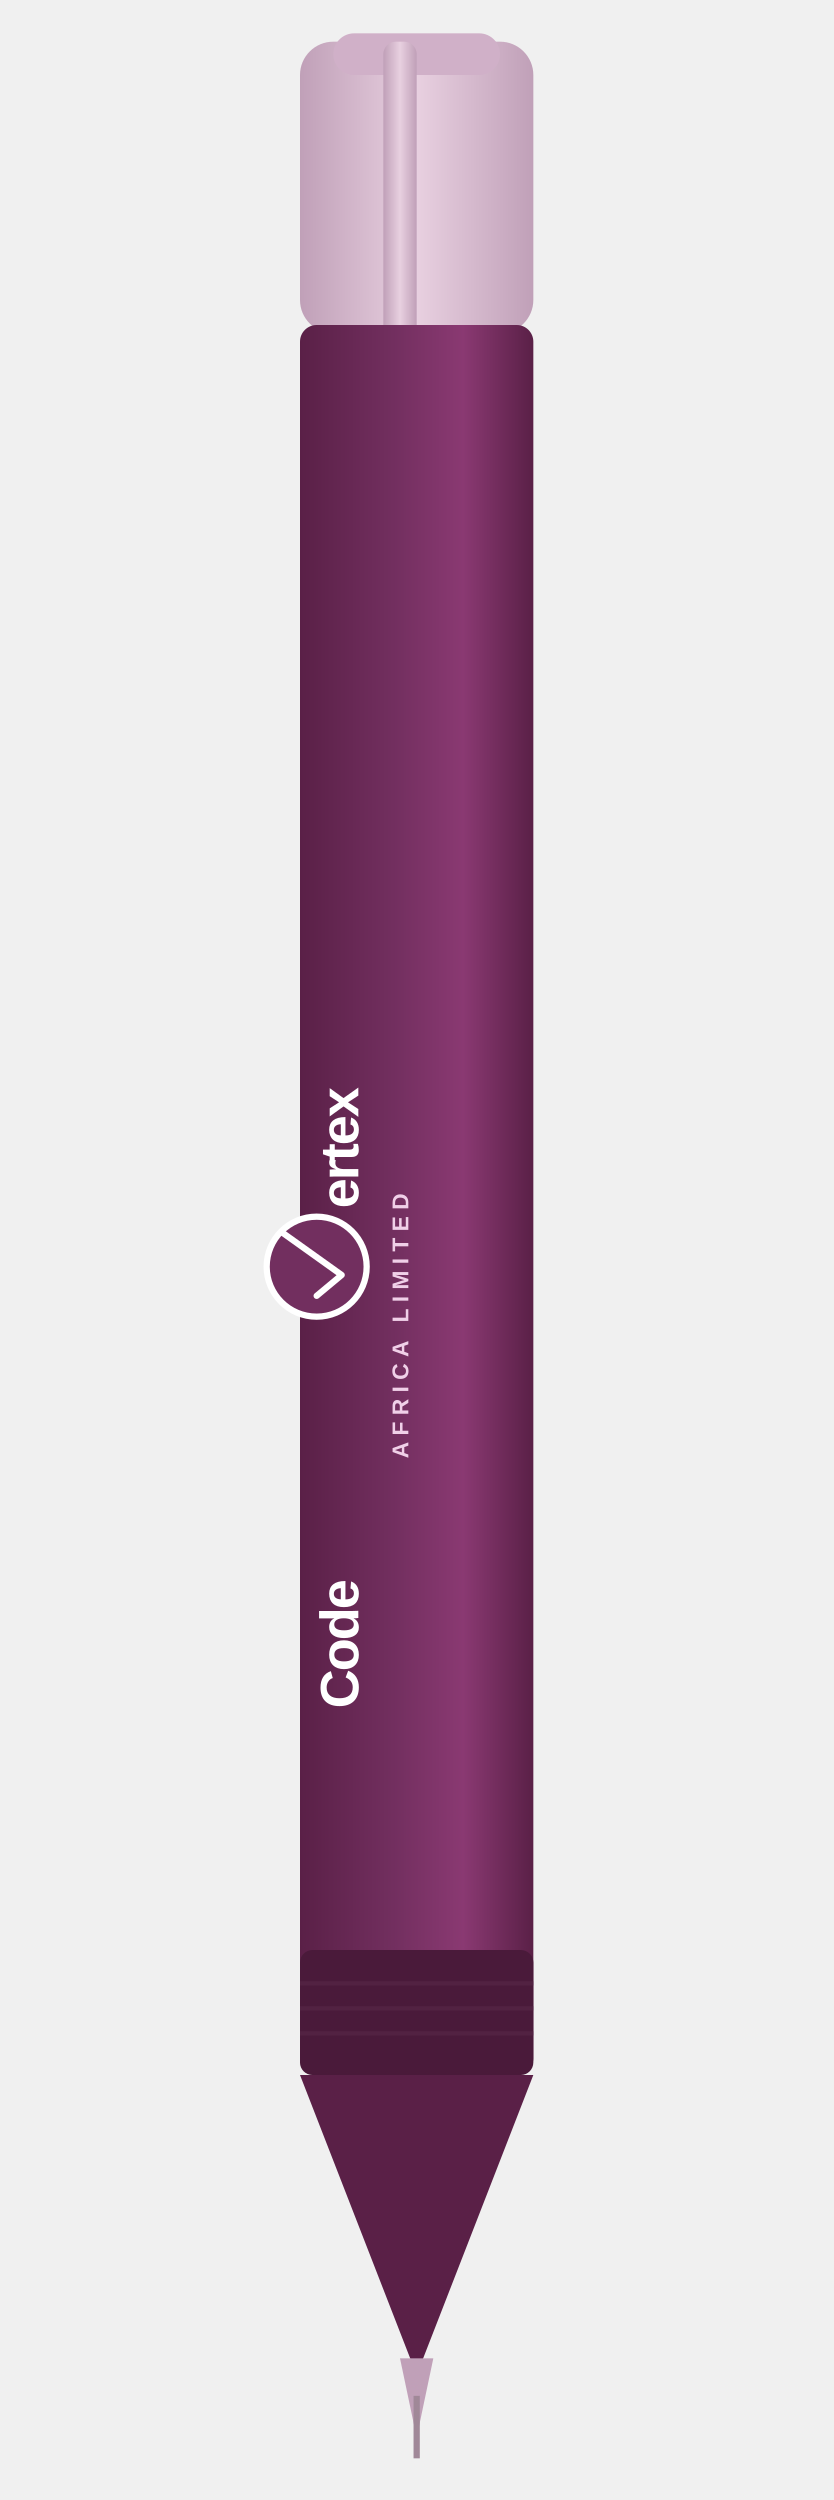
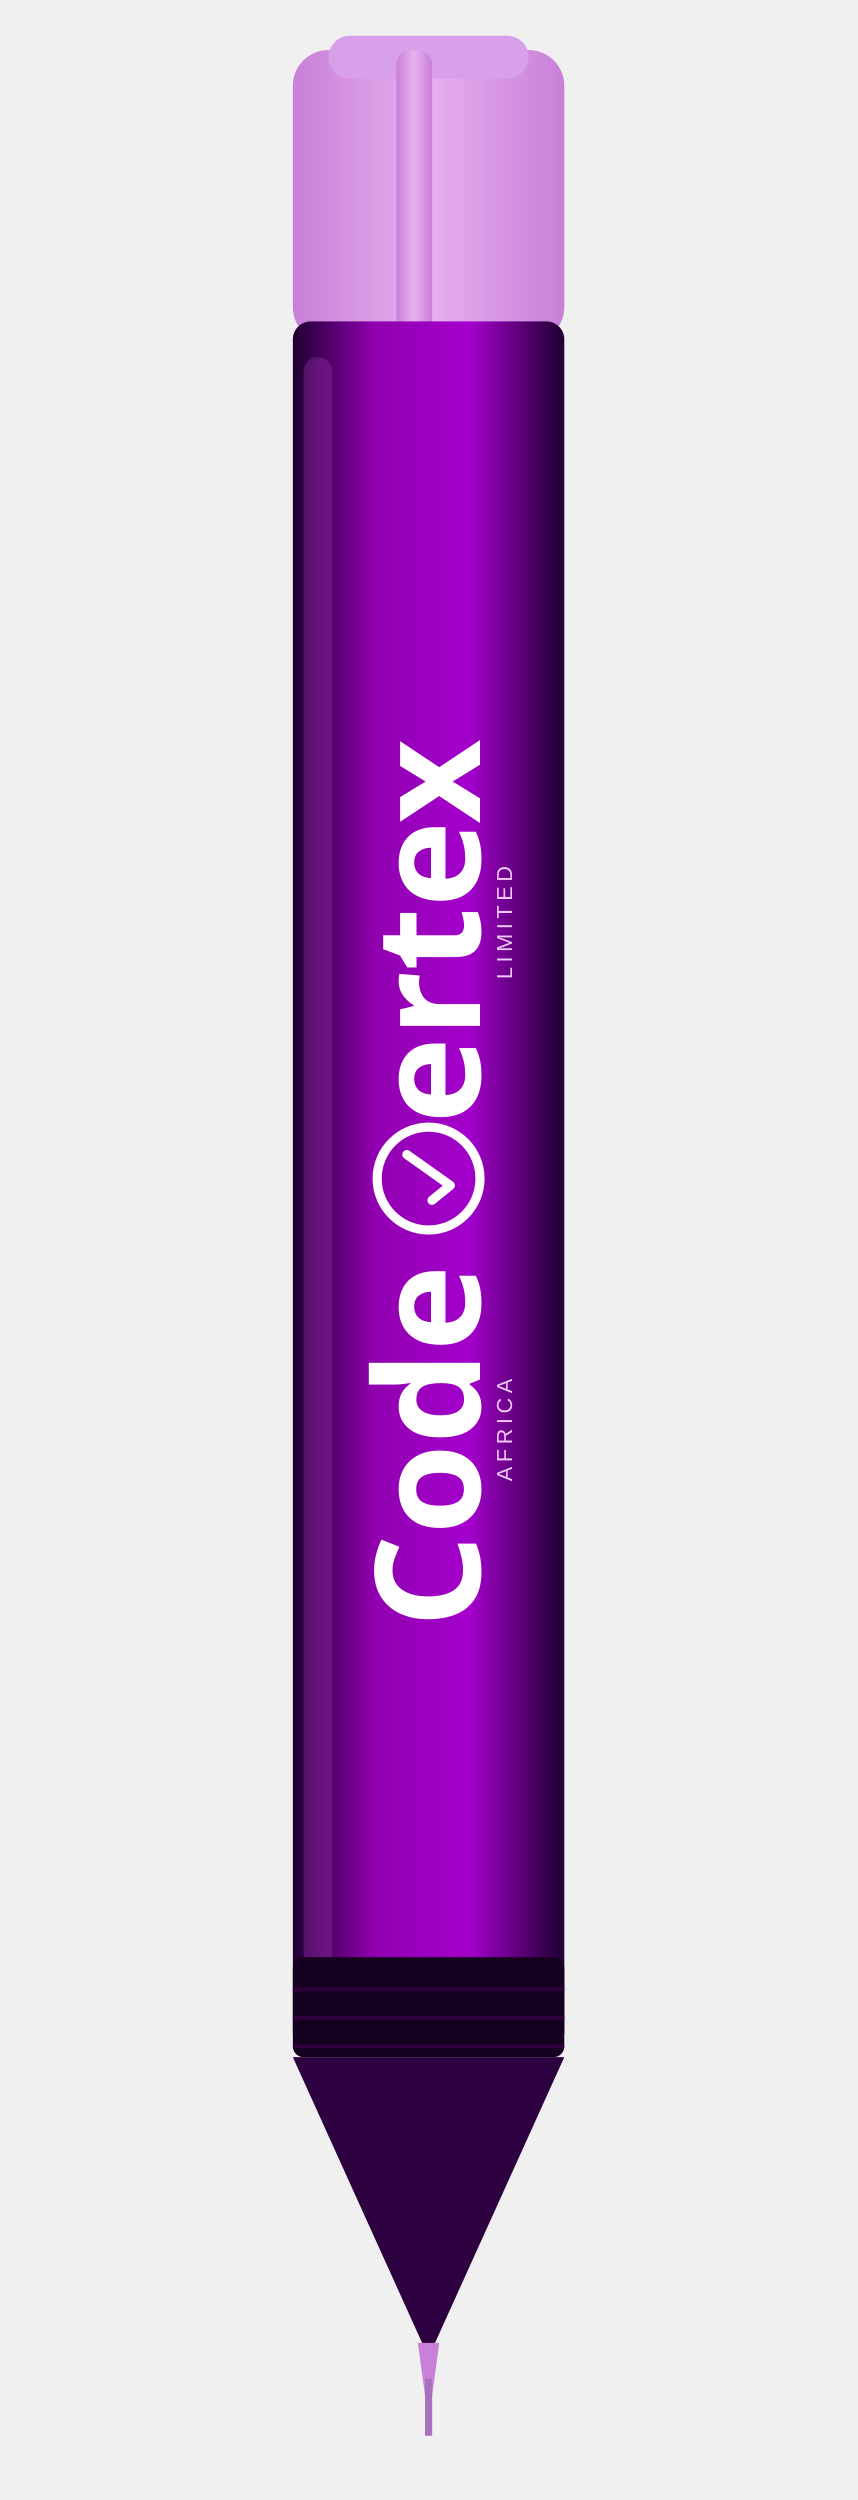
- <svg xmlns="http://www.w3.org/2000/svg" viewBox="0 0 200 600" width="200" height="600">
+ <svg xmlns="http://www.w3.org/2000/svg" viewBox="0 0 240 700" width="240" height="700">
  <defs>
-     <linearGradient id="penBodyGrad" x1="0%" y1="0%" x2="100%" y2="0%">
-       <stop offset="0%" style="stop-color:#5a2047" />
-       <stop offset="40%" style="stop-color:#722F5F" />
-       <stop offset="70%" style="stop-color:#8a3972" />
-       <stop offset="100%" style="stop-color:#5a2047" />
+     <linearGradient id="pbg" x1="0%" y1="0%" x2="100%" y2="0%">
+       <stop offset="0%" stop-color="#1e0030" />
+       <stop offset="30%" stop-color="#9100B0" />
+       <stop offset="65%" stop-color="#a400cc" />
+       <stop offset="100%" stop-color="#1e0030" />
    </linearGradient>
-     <linearGradient id="penClipGrad" x1="0%" y1="0%" x2="100%" y2="0%">
-       <stop offset="0%" style="stop-color:#c0a0b8" />
-       <stop offset="50%" style="stop-color:#e8d0e0" />
-       <stop offset="100%" style="stop-color:#c0a0b8" />
+     <linearGradient id="pcap" x1="0%" y1="0%" x2="100%" y2="0%">
+       <stop offset="0%" stop-color="#c880d8" />
+       <stop offset="50%" stop-color="#e8b0f0" />
+       <stop offset="100%" stop-color="#c880d8" />
    </linearGradient>
-     <style>
-       .pen-logo {
-         font-family: 'Arial Black', Arial, sans-serif;
-         font-weight: 900;
-         font-size: 13px;
-         fill: #ffffff;
-         letter-spacing: -0.5px;
-       }
-       .pen-tag {
-         font-family: 'Arial', sans-serif;
-         font-weight: 700;
-         font-size: 5.5px;
-         fill: #f0d0e8;
-         letter-spacing: 1.5px;
-       }
-     </style>
  </defs>
-   <rect x="72" y="10" width="56" height="70" rx="8" ry="8" fill="url(#penClipGrad)" />
-   <rect x="80" y="8" width="40" height="10" rx="5" ry="5" fill="#d0b0c8" />
-   <rect x="92" y="10" width="8" height="90" rx="3" ry="3" fill="url(#penClipGrad)" />
-   <circle cx="96" cy="100" r="5" fill="#c0a0b8" />
-   <rect x="72" y="78" width="56" height="420" rx="4" ry="4" fill="url(#penBodyGrad)" />
-   <g transform="translate(100, 290) rotate(-90)">
-     <text class="pen-logo" x="-120" y="-14">Code</text>
-     <circle cx="-14" cy="-24" r="12" stroke="#ffffff" stroke-width="1.5" fill="#722F5F" />
-     <polyline points="-21,-24 -16,-18 -6,-32" stroke="#ffffff" stroke-width="1.5" stroke-linecap="round" stroke-linejoin="round" fill="none" />
-     <text class="pen-logo" x="0" y="-14">ertex</text>
-     <text class="pen-tag" x="-60" y="-2">AFRICA LIMITED</text>
+   <rect x="82" y="14" width="76" height="82" rx="10" fill="url(#pcap)" />
+   <rect x="92" y="10" width="56" height="12" rx="6" fill="#d8a0e8" />
+   <rect x="111" y="14" width="10" height="106" rx="4" fill="url(#pcap)" />
+   <ellipse cx="116" cy="120" rx="7" ry="5" fill="#c070d0" />
+   <rect x="82" y="90" width="76" height="484" rx="5" fill="url(#pbg)" />
+   <rect x="85" y="100" width="8" height="464" rx="4" fill="#b040c8" opacity="0.3" />
+   <g transform="translate(120,330) rotate(-90) scale(0.32)">
+     <text x="-393" y="45" font-family="'Poppins','Arial Black',sans-serif" font-weight="800" font-size="128" fill="#ffffff">Code</text>
+     <circle cx="0" cy="0" r="45" stroke="#ffffff" stroke-width="8" fill="none" />
+     <polyline points="-19,3 -6,19 21,-19" stroke="#ffffff" stroke-width="8" stroke-linecap="round" stroke-linejoin="round" fill="none" />
+     <text x="48" y="45" font-family="'Poppins','Arial Black',sans-serif" font-weight="800" font-size="128" fill="#ffffff">ertex</text>
+     <text x="-220" y="73" text-anchor="middle" font-family="'Poppins',Arial,sans-serif" font-weight="500" font-size="19" fill="#f0c8f8" letter-spacing="4">AFRICA</text>
+     <text x="224" y="73" text-anchor="middle" font-family="'Poppins',Arial,sans-serif" font-weight="500" font-size="19" fill="#f0c8f8" letter-spacing="4">LIMITED</text>
  </g>
-   <rect x="72" y="468" width="56" height="30" rx="3" ry="3" fill="#4a1a3a" />
-   <line x1="72" y1="476" x2="128" y2="476" stroke="#5a2a4a" stroke-width="1" opacity="0.5" />
-   <line x1="72" y1="482" x2="128" y2="482" stroke="#5a2a4a" stroke-width="1" opacity="0.5" />
-   <line x1="72" y1="488" x2="128" y2="488" stroke="#5a2a4a" stroke-width="1" opacity="0.5" />
-   <path d="M72,498 L100,570 L128,498 Z" fill="#5a2047" />
-   <path d="M96,566 L100,585 L104,566 Z" fill="#c0a0b8" />
-   <line x1="100" y1="575" x2="100" y2="590" stroke="#a08898" stroke-width="1.5" />
+   <rect x="82" y="548" width="76" height="28" rx="3" fill="#160020" />
+   <line x1="82" y1="557" x2="158" y2="557" stroke="#3a0048" stroke-width="1" opacity="0.7" />
+   <line x1="82" y1="565" x2="158" y2="565" stroke="#3a0048" stroke-width="1" opacity="0.7" />
+   <line x1="82" y1="573" x2="158" y2="573" stroke="#3a0048" stroke-width="1" opacity="0.7" />
+   <path d="M82,576 L120,660 L158,576 Z" fill="#2d0040" />
+   <path d="M117,656 L120,678 L123,656 Z" fill="#c880d8" />
+   <line x1="120" y1="666" x2="120" y2="682" stroke="#a870c0" stroke-width="2" />
</svg>
